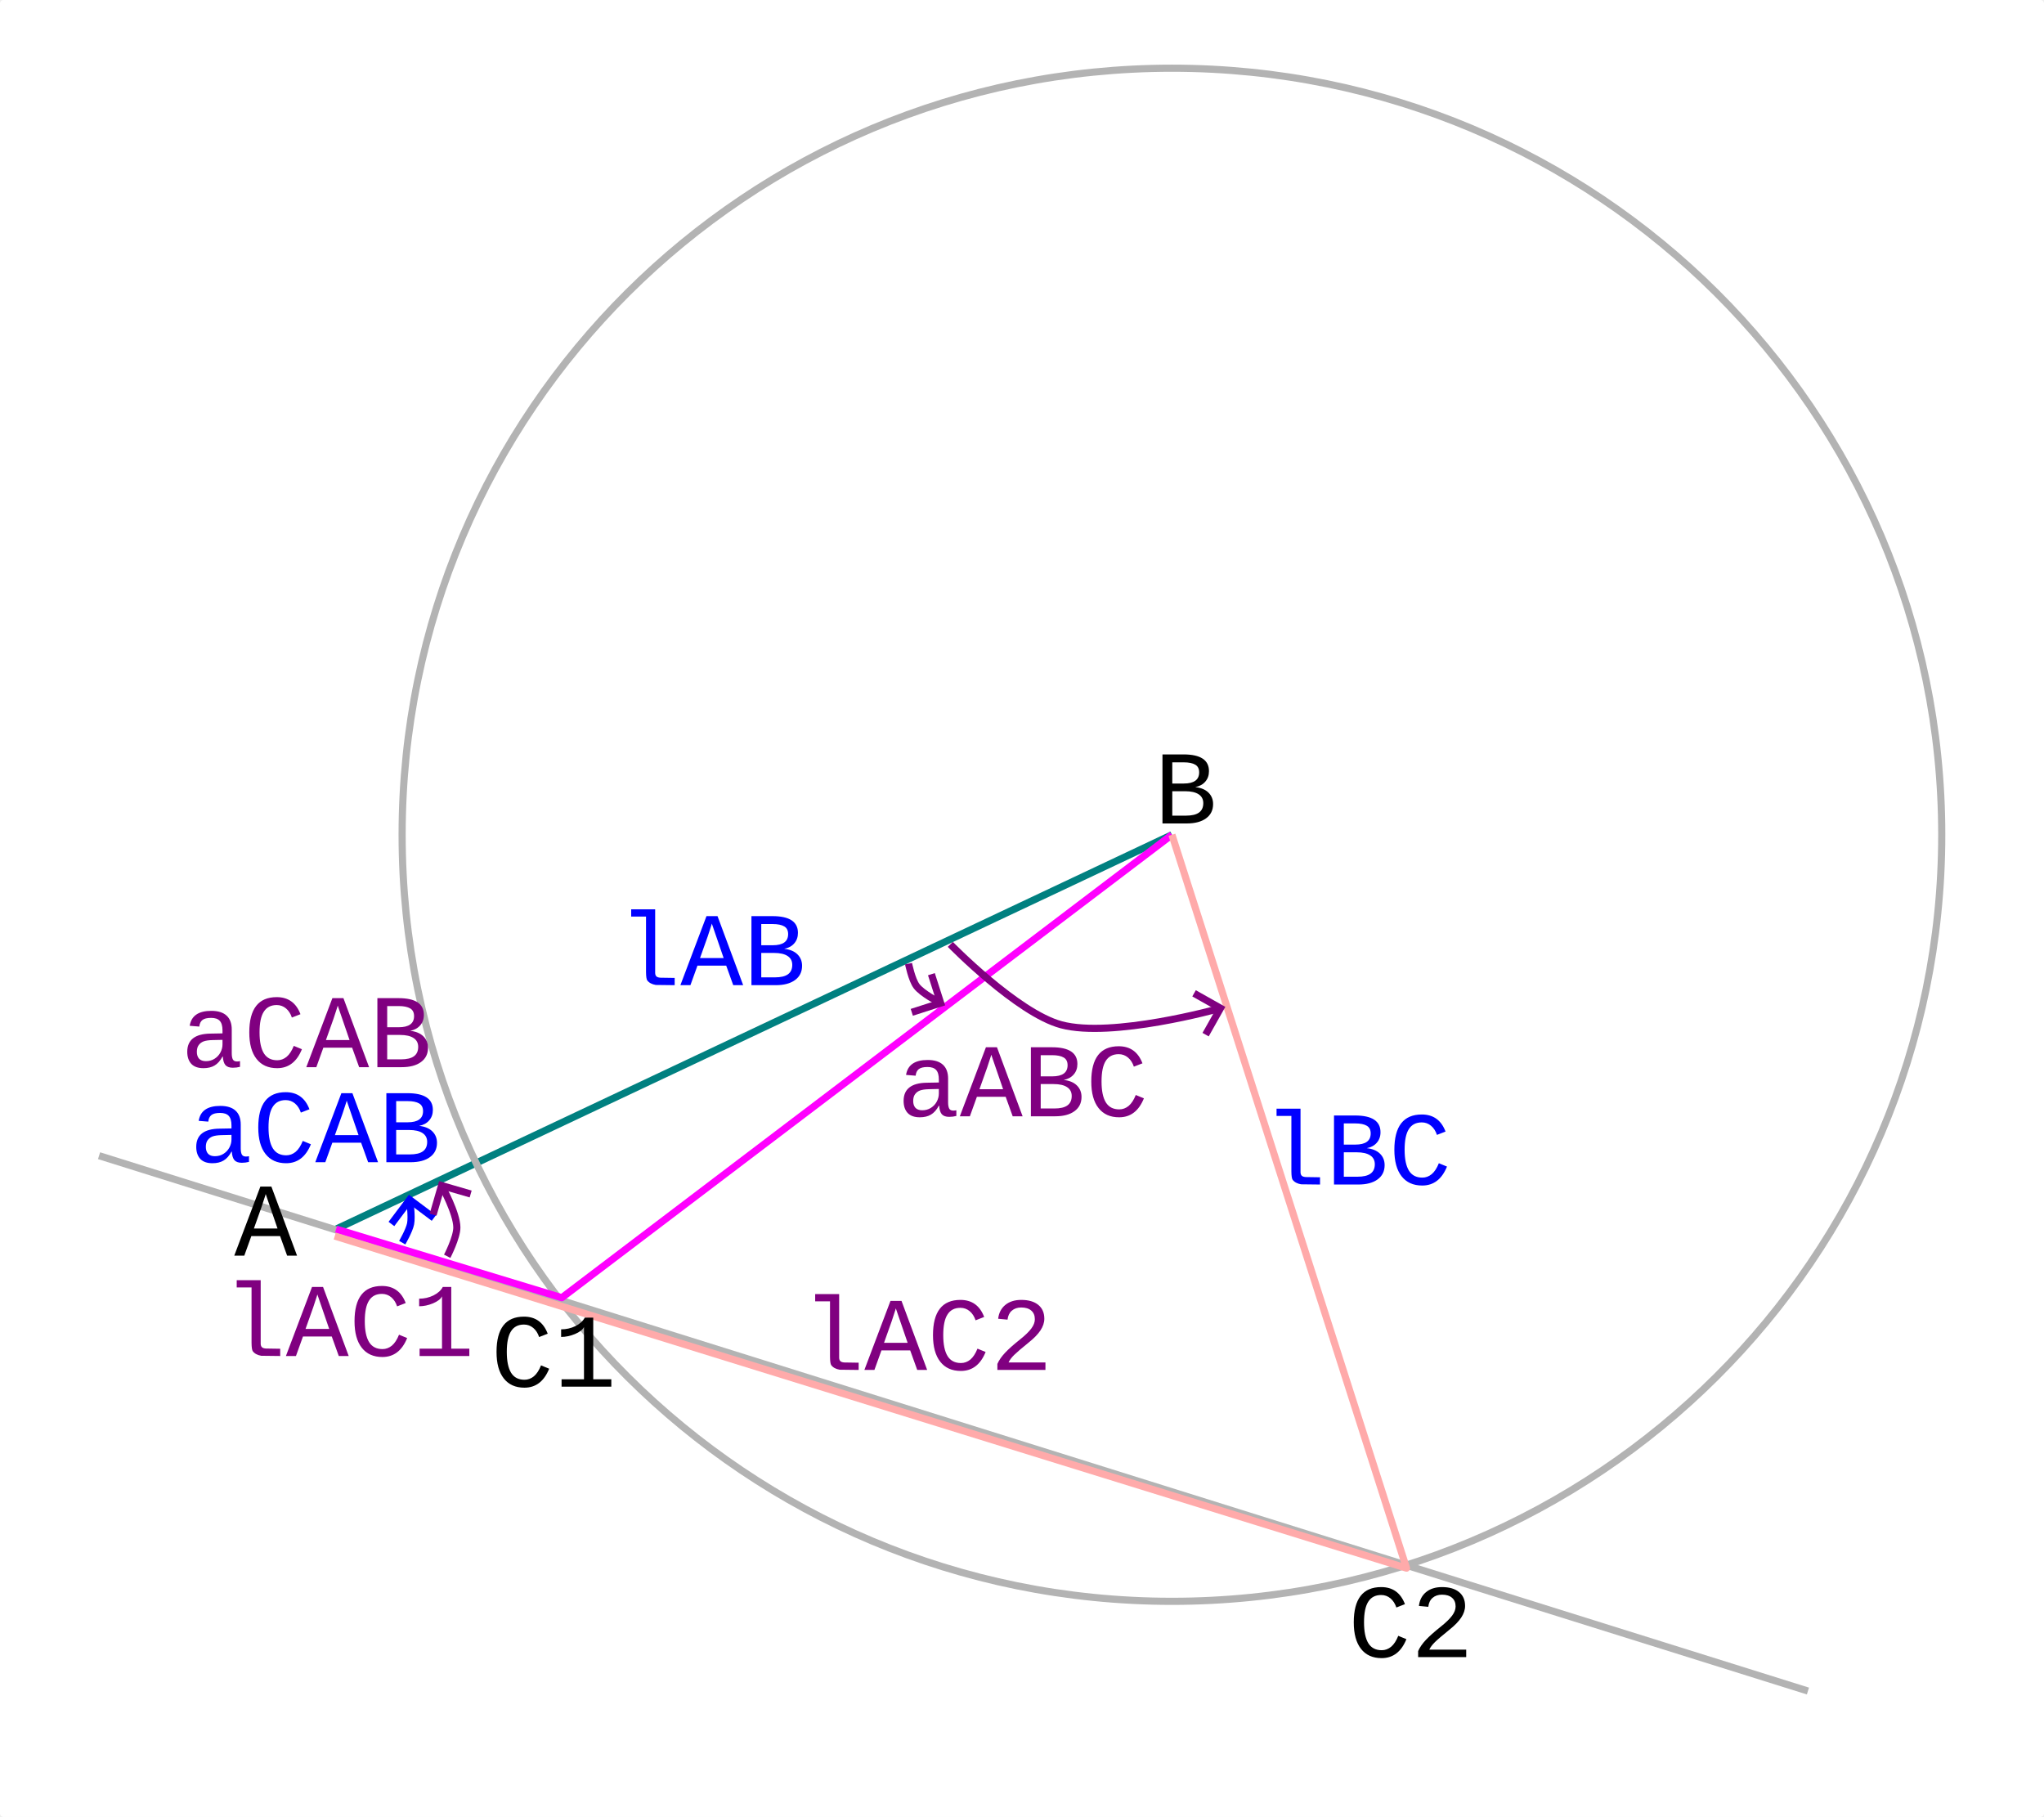
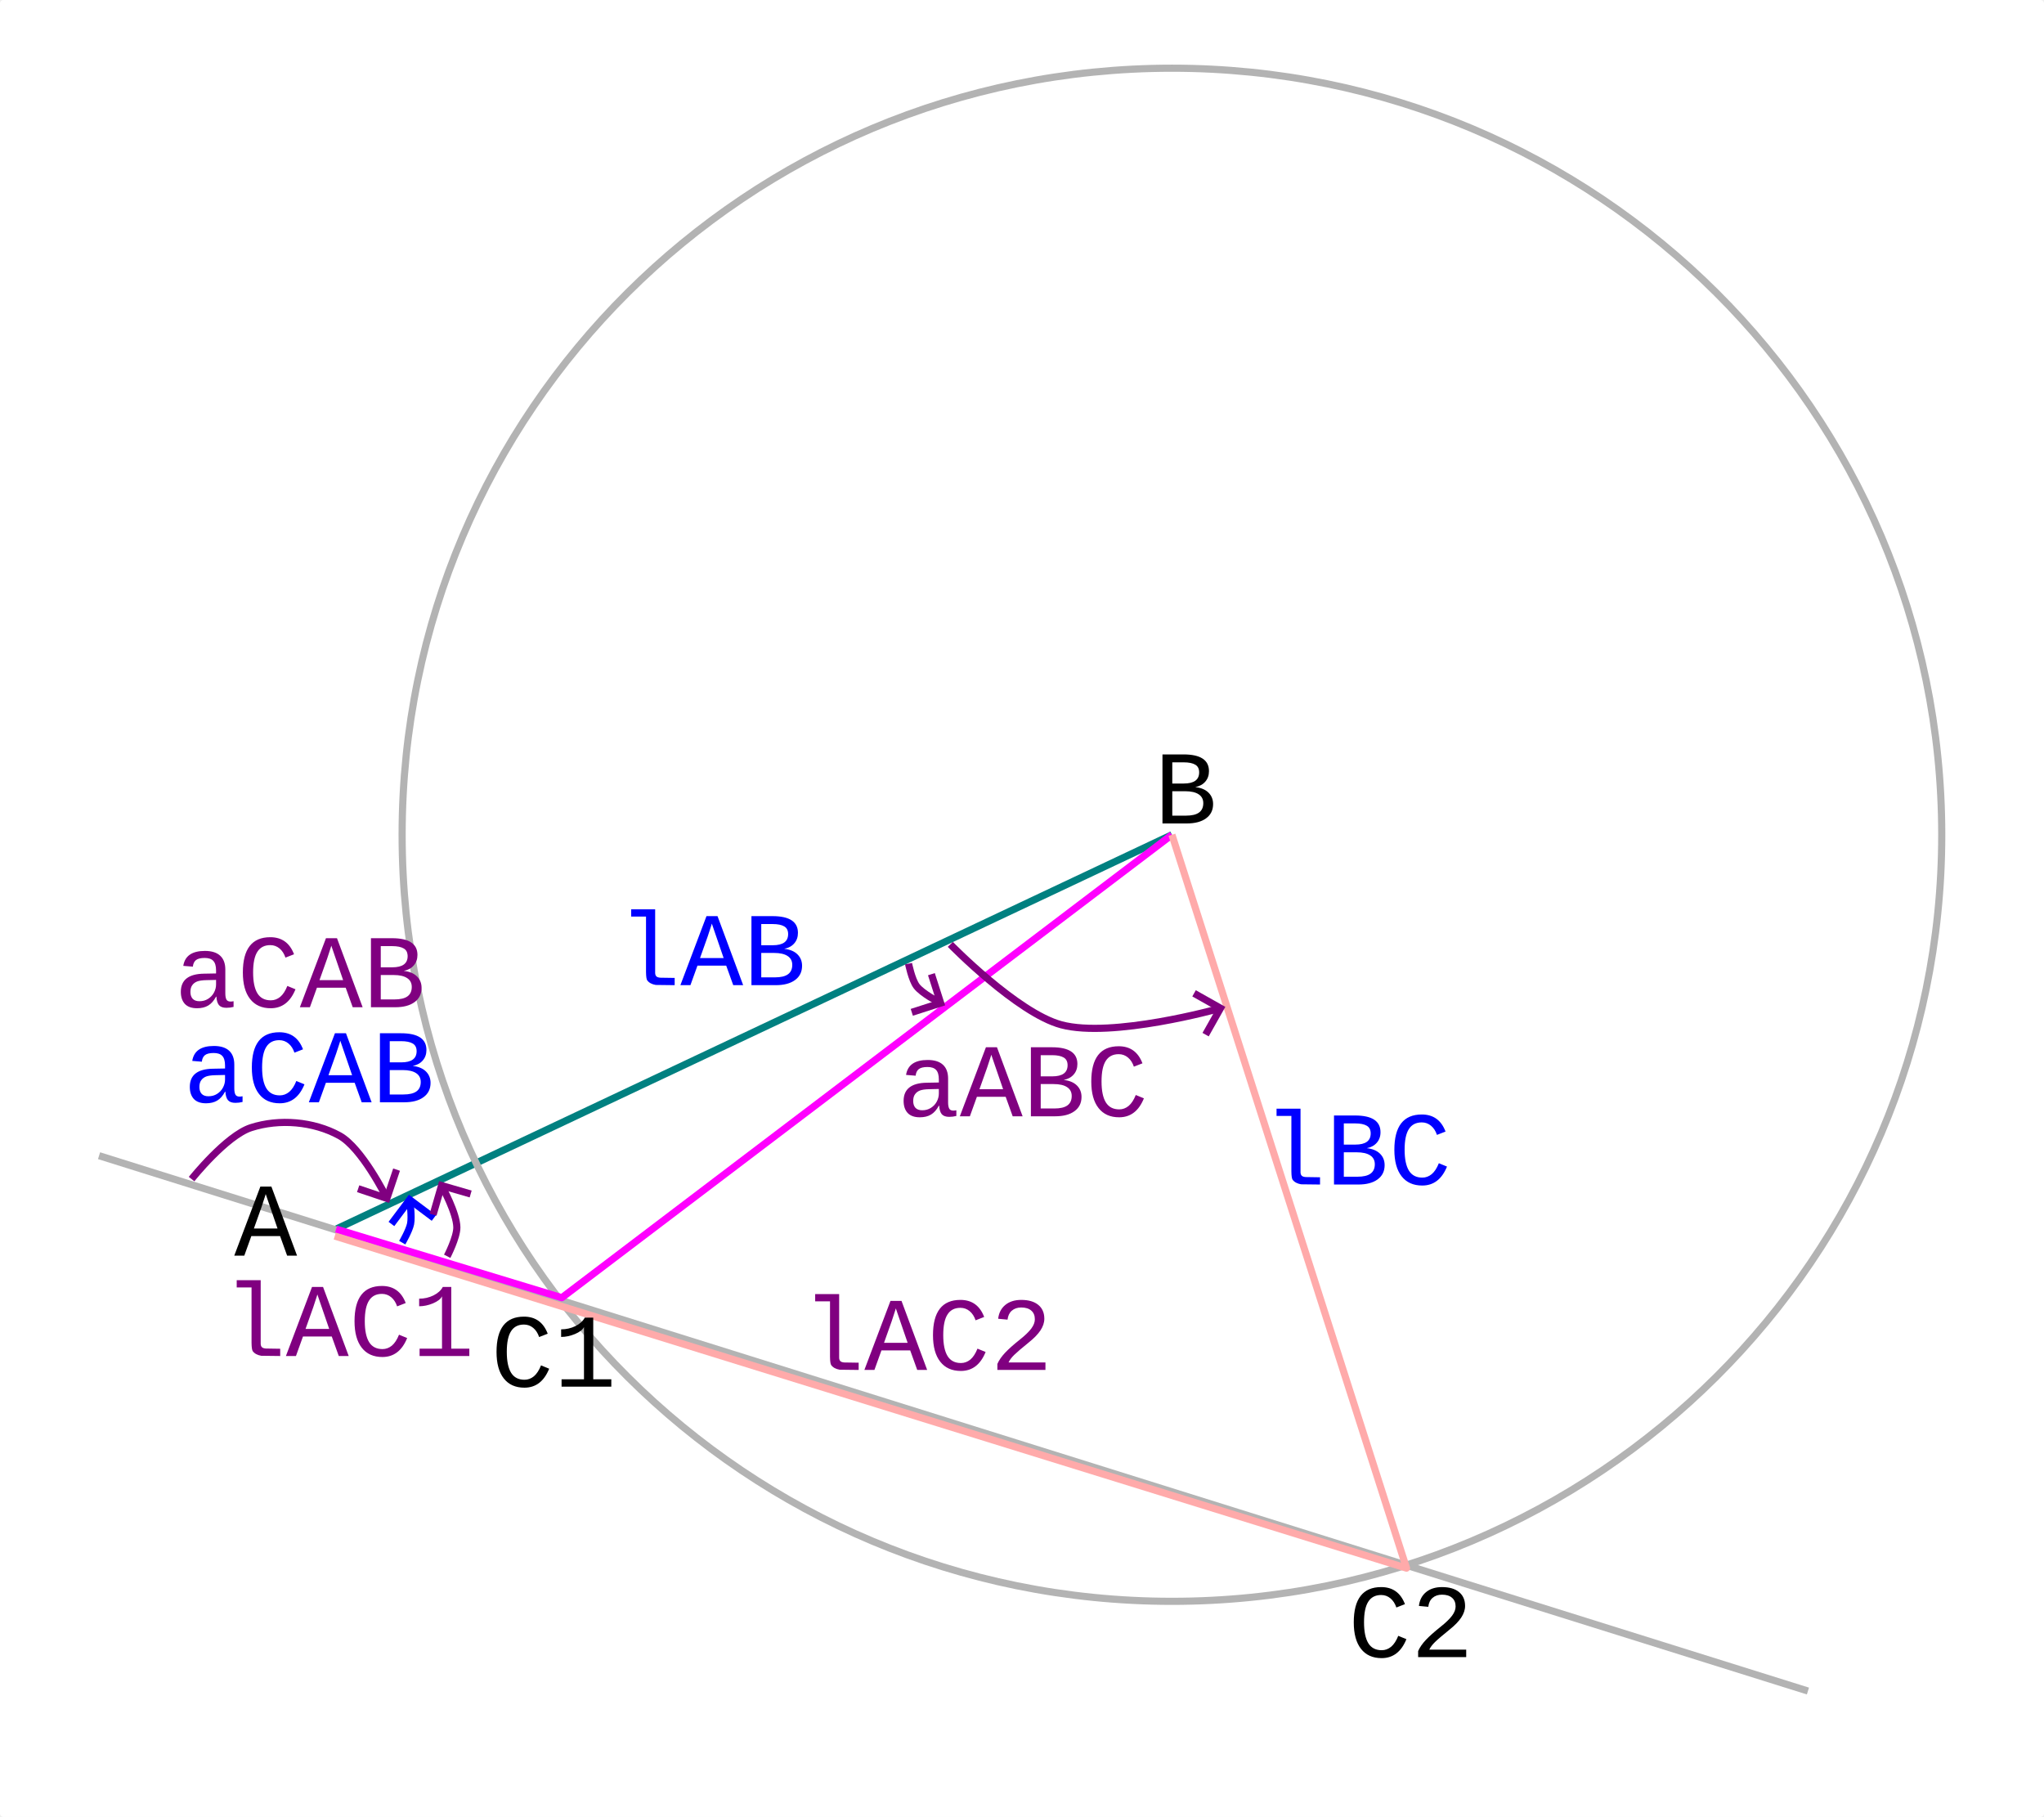
<svg xmlns="http://www.w3.org/2000/svg" width="286.408" height="254.554" viewBox="0 0 75.779 67.351" version="1.1" id="svg1">
  <defs id="defs1">
    <rect x="137.17" y="4398.687" width="59.914" height="20.271" id="rect18" />
    <marker style="overflow:visible" id="ArrowWide" refX="0" refY="0" orient="auto-start-reverse" markerWidth="1" markerHeight="1" viewBox="0 0 1 1" preserveAspectRatio="xMidYMid">
      <path style="fill:none;stroke:context-stroke;stroke-width:1;stroke-linecap:butt" d="M 3,-3 0,0 3,3" transform="rotate(180,0.125,0)" id="path3" />
    </marker>
    <rect x="269.141" y="1570.312" width="25.781" height="21.094" id="rect83-3-2" />
    <rect x="304.102" y="1591.016" width="23.633" height="16.797" id="rect84-7-2" />
    <rect x="350.391" y="1470.117" width="30.078" height="25.586" id="rect85-4-6" />
    <rect x="419.727" y="1473.828" width="30.859" height="22.07" id="rect86-5-1" />
    <marker style="overflow:visible" id="ArrowWide-5-2-0" refX="0" refY="0" orient="auto-start-reverse" markerWidth="1" markerHeight="1" viewBox="0 0 1 1" preserveAspectRatio="xMidYMid">
      <path style="fill:none;stroke:context-stroke;stroke-width:1;stroke-linecap:butt" d="M 3,-3 0,0 3,3" transform="rotate(180,0.125,0)" id="path4-0-54-6" />
    </marker>
    <rect x="257.812" y="1582.031" width="42.188" height="18.945" id="rect87-7-1" />
    <rect x="273.438" y="1581.25" width="31.641" height="16.797" id="rect88-4-5" />
    <rect x="264.062" y="1577.734" width="40.82" height="25" id="rect89-4-9" />
    <rect x="266.992" y="1581.055" width="43.945" height="21.484" id="rect90-3-4" />
    <rect x="324.023" y="1595.508" width="40.234" height="20.117" id="rect91-0-9" />
    <rect x="257.812" y="1582.031" width="42.188" height="18.945" id="rect87-7-1-8" />
  </defs>
  <g id="layer1" transform="translate(-22.21676,-1093.653)">
    <rect style="fill:#ffffff;stroke:#ffffff;stroke-width:0.265;stroke-linejoin:round" id="rect11-9" width="75.514" height="67.086" x="22.349" y="1093.785" />
    <path style="fill:none;stroke:#008080;stroke-width:0.265;stroke-linejoin:round" d="M 34.678,1139.213 65.665,1124.596" id="path9-2-6-1" />
    <ellipse style="fill:none;stroke:#b3b3b3;stroke-width:0.265;stroke-linejoin:round;stroke-dasharray:none" id="path80-8-7" cx="65.665" cy="1124.596" rx="28.54" ry="28.415" />
    <path style="fill:none;stroke:#b3b3b3;stroke-width:0.265;stroke-linejoin:round;stroke-dasharray:none" d="m 25.889,1136.492 63.355,19.844" id="path81-8-7" />
    <path style="fill:none;stroke:#ff00ff;stroke-width:0.265;stroke-linejoin:round;stroke-dasharray:none" d="m 34.678,1139.213 8.367,2.544 22.619,-17.16" id="path83-4-1" />
    <path style="fill:none;stroke:#ffaaaa;stroke-width:0.265;stroke-linejoin:round;stroke-dasharray:none" d="m 65.665,1124.596 8.697,27.185 -39.735,-12.31" id="path82-3-1" />
    <text xml:space="preserve" transform="matrix(0.2645833,0,0,0.2645833,-40.30832,721.265)" id="text83-1-5" style="font-size:14.667px;line-height:normal;font-family:'Liberation Mono';-inkscape-font-specification:'Liberation Mono';text-decoration-color:#000000;white-space:pre;shape-inside:url(#rect83-3-2);display:inline;fill:#000000;stroke-width:1;-inkscape-stroke:none;stop-color:#000000">
      <tspan x="269.141" y="1583.363" id="tspan1">A</tspan>
    </text>
    <text xml:space="preserve" transform="matrix(0.2645833,0,0,0.2645833,-15.45196,699.7676)" id="text84-9-7" style="font-size:14.667px;line-height:normal;font-family:'Liberation Mono';-inkscape-font-specification:'Liberation Mono';text-decoration-color:#000000;white-space:pre;shape-inside:url(#rect84-7-2);display:inline;fill:#000000;stroke-width:1;-inkscape-stroke:none;stop-color:#000000">
      <tspan x="304.102" y="1604.066" id="tspan2">B</tspan>
    </text>
    <text xml:space="preserve" transform="matrix(0.2645833,0,0,0.2645833,-52.29725,752.6326)" id="text85-0-6" style="font-size:14.667px;line-height:normal;font-family:'Liberation Mono';-inkscape-font-specification:'Liberation Mono';text-decoration-color:#000000;white-space:pre;shape-inside:url(#rect85-4-6);display:inline;fill:#000000;stroke-width:1;-inkscape-stroke:none;stop-color:#000000">
      <tspan x="350.391" y="1483.167" id="tspan3">C1</tspan>
    </text>
    <text xml:space="preserve" transform="matrix(0.2645833,0,0,0.2645833,-38.86138,761.6759)" id="text86-8-3" style="font-size:14.667px;line-height:normal;font-family:'Liberation Mono';-inkscape-font-specification:'Liberation Mono';text-decoration-color:#000000;white-space:pre;shape-inside:url(#rect86-5-1);display:inline;fill:#000000;stroke-width:1;-inkscape-stroke:none;stop-color:#000000">
      <tspan x="419.727" y="1486.878" id="tspan4">C2</tspan>
    </text>
    <path style="fill:none;stroke:#0000ff;stroke-width:0.265;stroke-linejoin:round;stroke-dasharray:none;marker-end:url(#ArrowWide-5-2-0)" d="m 37.129,1139.715 c 0,0 0.261,-0.448 0.31,-0.698 0.053,-0.271 -0.026,-0.827 -0.026,-0.827" id="path86-2-5" />
-     <text xml:space="preserve" transform="matrix(0.2645833,0,0,0.2645833,-38.96473,714.7021)" id="text87-6-6" style="font-size:14.667px;line-height:normal;font-family:'Liberation Mono';-inkscape-font-specification:'Liberation Mono';text-decoration-color:#000000;white-space:pre;shape-inside:url(#rect87-7-1);display:inline;fill:#0000ff;stroke-width:1;-inkscape-stroke:none;stop-color:#000000">
+     <text xml:space="preserve" transform="matrix(0.2645833,0,0,0.2645833,-39.20311,712.4805)" id="text87-6-6" style="font-size:14.667px;line-height:normal;font-family:'Liberation Mono';-inkscape-font-specification:'Liberation Mono';text-decoration-color:#000000;white-space:pre;shape-inside:url(#rect87-7-1);display:inline;fill:#0000ff;stroke-width:1;-inkscape-stroke:none;stop-color:#000000">
      <tspan x="257.812" y="1595.081" id="tspan5">aCAB</tspan>
    </text>
    <text xml:space="preserve" transform="matrix(0.2645833,0,0,0.2645833,-27.23418,708.3459)" id="text88-4-9" style="font-size:14.667px;line-height:normal;font-family:'Liberation Mono';-inkscape-font-specification:'Liberation Mono';text-decoration-color:#000000;white-space:pre;shape-inside:url(#rect88-4-5);display:inline;fill:#0000ff;stroke-width:1;-inkscape-stroke:none;stop-color:#000000">
      <tspan x="273.438" y="1594.3" id="tspan6">lAB</tspan>
    </text>
    <text xml:space="preserve" transform="matrix(0.2645833,0,0,0.2645833,-0.827526,716.6658)" id="text89-5-8" style="font-size:14.667px;line-height:normal;font-family:'Liberation Mono';-inkscape-font-specification:'Liberation Mono';text-decoration-color:#000000;white-space:pre;shape-inside:url(#rect89-4-9);display:inline;fill:#0000ff;stroke-width:1;-inkscape-stroke:none;stop-color:#000000">
      <tspan x="264.062" y="1590.784" id="tspan7">lBC</tspan>
    </text>
    <text xml:space="preserve" transform="matrix(0.2645833,0,0,0.2645833,-40.15329,722.1435)" id="text90-4-2" style="font-size:14.667px;line-height:normal;font-family:'Liberation Mono';-inkscape-font-specification:'Liberation Mono';text-decoration-color:#000000;white-space:pre;shape-inside:url(#rect90-3-4);display:inline;fill:#800080;stroke-width:1;-inkscape-stroke:none;stop-color:#000000">
      <tspan x="266.992" y="1594.105" id="tspan8">lAC1</tspan>
    </text>
    <text xml:space="preserve" transform="matrix(0.2645833,0,0,0.2645833,-33.79709,718.8362)" id="text91-7-3" style="font-size:14.667px;line-height:normal;font-family:'Liberation Mono';-inkscape-font-specification:'Liberation Mono';text-decoration-color:#000000;white-space:pre;shape-inside:url(#rect91-0-9);display:inline;fill:#800080;stroke-width:1;-inkscape-stroke:none;stop-color:#000000">
      <tspan x="324.023" y="1608.558" id="tspan9">lAC2</tspan>
    </text>
-     <text xml:space="preserve" transform="matrix(0.2645833,0,0,0.2645833,-39.29766,711.1788)" id="text87-6-6-0" style="font-size:14.667px;line-height:normal;font-family:'Liberation Mono';-inkscape-font-specification:'Liberation Mono';text-decoration-color:#000000;white-space:pre;shape-inside:url(#rect87-7-1-8);display:inline;fill:#800080;stroke-width:1;-inkscape-stroke:none;stop-color:#000000">
+     <text xml:space="preserve" transform="matrix(0.2645833,0,0,0.2645833,-39.53604,708.9573)" id="text87-6-6-0" style="font-size:14.667px;line-height:normal;font-family:'Liberation Mono';-inkscape-font-specification:'Liberation Mono';text-decoration-color:#000000;white-space:pre;shape-inside:url(#rect87-7-1-8);display:inline;fill:#800080;stroke-width:1;-inkscape-stroke:none;stop-color:#000000">
      <tspan x="257.812" y="1595.081" id="tspan10">aCAB</tspan>
    </text>
    <path style="fill:none;stroke:#800080;stroke-width:0.265;stroke-linejoin:round;marker-end:url(#ArrowWide)" d="m 38.796,1140.22 c 0,0 0.362,-0.696 0.358,-1.073 -0.006,-0.528 -0.536,-1.49 -0.536,-1.49" id="path16" />
    <path style="fill:none;stroke:#800080;stroke-width:0.265;stroke-linejoin:round;marker-end:url(#ArrowWide)" d="m 55.9,1129.374 c 0,0 0.12,0.599 0.298,0.834 0.206,0.273 0.834,0.596 0.834,0.596" id="path17" />
    <path style="fill:none;stroke:#800080;stroke-width:0.265;stroke-linejoin:round;marker-end:url(#ArrowWide)" d="m 57.449,1128.659 c 0,0 2.477,2.54 4.112,2.98 1.89,0.508 5.84,-0.596 5.84,-0.596" id="path18" />
-     <text xml:space="preserve" transform="matrix(0.2645833,0,0,0.2645833,15.91171,-32.24058)" id="text18" style="font-size:14.667px;line-height:normal;font-family:'Liberation Mono';-inkscape-font-specification:'Liberation Mono';text-align:center;text-decoration-color:#000000;white-space:pre;shape-inside:url(#rect18);fill:#800080;stroke-width:1;-inkscape-stroke:none;stop-color:#000000">
+     <text xml:space="preserve" transform="matrix(0.2645833,0,0,0.2645833,15.91171,-32.24058)" id="text18" style="font-size:14.667px;line-height:normal;font-family:'Liberation Mono';-inkscape-font-specification:'Liberation Mono';text-align:center;text-decoration-color:#000000;white-space:pre;shape-inside:url(#rect18);display:inline;fill:#800080;stroke-width:1;-inkscape-stroke:none;stop-color:#000000">
      <tspan x="149.524" y="4411.738" id="tspan11">aABC</tspan>
    </text>
+     <path style="fill:#ffffff;stroke:#800080;stroke-width:0.265;stroke-linejoin:round;marker-end:url(#ArrowWide)" d="m 29.32,1137.359 c 0,0 1.28,-1.609 2.205,-1.907 1.044,-0.336 2.317,-0.233 3.278,0.298 0.831,0.459 1.728,2.265 1.728,2.265" id="path36" />
  </g>
</svg>
